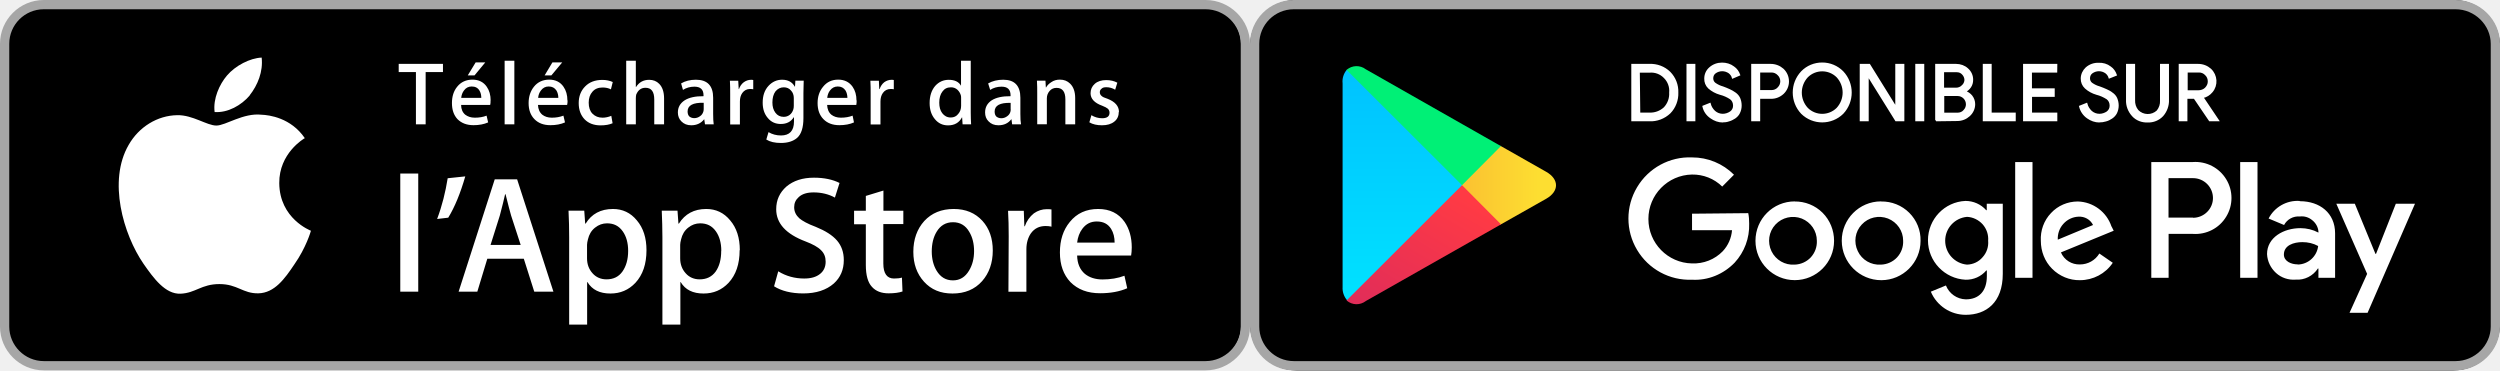
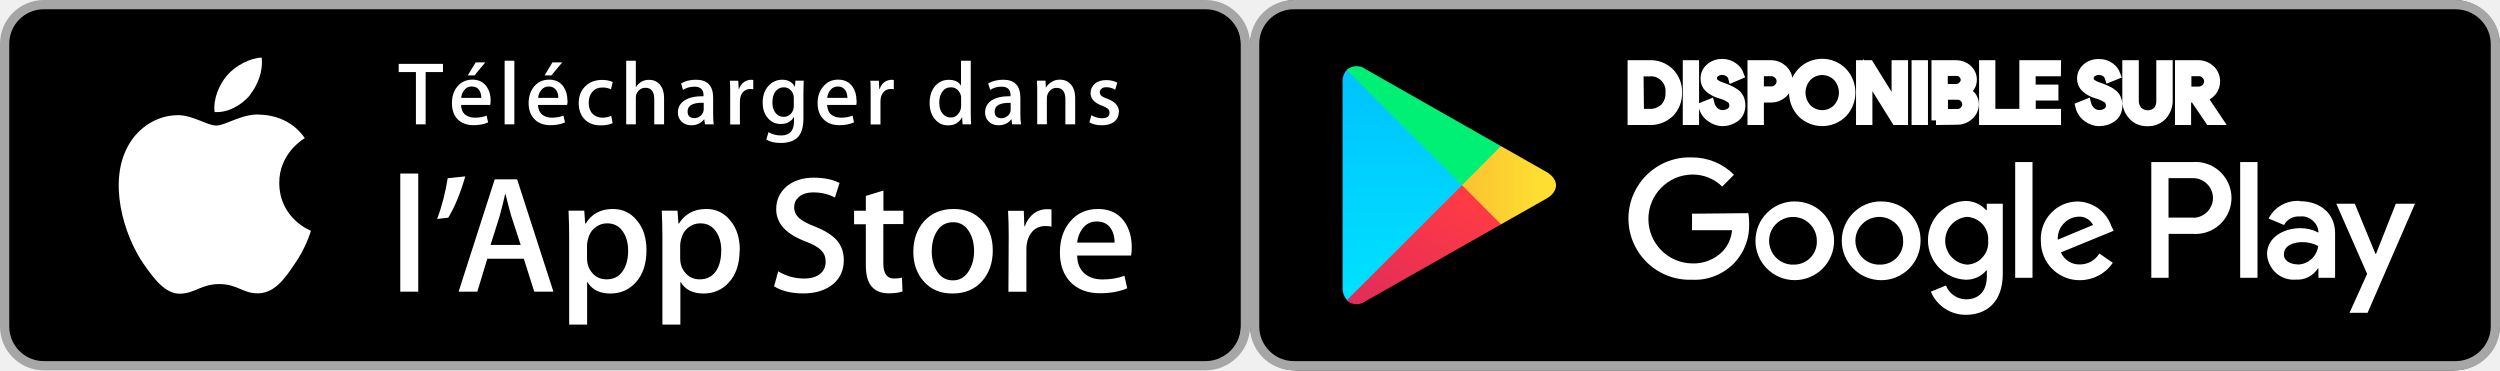
<svg xmlns="http://www.w3.org/2000/svg" width="270" height="40">
  <defs>
    <linearGradient id="a" x1="50%" x2="50%" y1="0%" y2="100%">
      <stop stop-color="#00C3FF" offset="3.938%" />
      <stop stop-color="#00E1FF" offset="97.744%" />
    </linearGradient>
    <linearGradient id="b" x1="80.747%" x2="-156.778%" y1="50%" y2="50%">
      <stop stop-color="#FDDE31" offset="0%" />
      <stop stop-color="#FABC31" offset="40%" />
      <stop stop-color="#F8A431" offset="77%" />
      <stop stop-color="#F79B31" offset="100%" />
    </linearGradient>
    <linearGradient id="c" x1="86.151%" x2="-50.12%" y1="17.813%" y2="194.699%">
      <stop stop-color="#FF3A44" offset="0%" />
      <stop stop-color="#C4206D" offset="100%" />
    </linearGradient>
  </defs>
  <g fill="none">
    <path fill="#000" d="M134.03 35.27c0 2.1-1.7 3.83-3.83 3.83H4.73C2.6 39.1.9 37.38.9 35.27V4.72C.9 2.63 2.6.9 4.72.9H130.2c2.12 0 3.83 1.7 3.83 3.82v30.55z" />
    <path d="M30.16 19.78c-.03-3.22 2.64-4.8 2.76-4.86-1.5-2.2-3.85-2.5-4.68-2.53-1.96-.22-3.87 1.17-4.87 1.17-1.03 0-2.57-1.16-4.23-1.12-2.14.03-4.14 1.27-5.24 3.2-2.27 3.9-.58 9.68 1.6 12.85 1.08 1.55 2.35 3.3 4 3.23 1.63-.07 2.24-1.04 4.2-1.04 1.95 0 2.52 1.03 4.2 1 1.75-.04 2.85-1.57 3.9-3.14 1.25-1.78 1.76-3.53 1.78-3.62-.04-.02-3.4-1.3-3.42-5.16zm-3.2-9.48c.87-1.1 1.47-2.57 1.3-4.08-1.26.05-2.84.87-3.75 1.94-.8.94-1.52 2.5-1.33 3.94 1.42.1 2.88-.72 3.8-1.8zM45.17 31.5h-1.94V18.74h1.94zm5.08-12.45c-.52 1.8-1.13 3.3-1.84 4.46l-1.2.14c.54-1.44.9-2.9 1.14-4.4l1.9-.2zm9.52 12.45H57.7l-1.13-3.56h-3.94l-1.08 3.56h-2.02l3.9-12.13h2.42l3.92 12.13zm-3.54-5.06l-1.03-3.16c-.1-.33-.3-1.1-.6-2.3h-.05c-.12.53-.3 1.3-.57 2.3l-1 3.17h3.25zm13.59.58c0 1.5-.4 2.67-1.2 3.53-.73.77-1.62 1.15-2.7 1.15-1.14 0-1.97-.4-2.48-1.24h-.03v4.6h-1.94v-9.43c0-.93-.02-1.9-.07-2.88h1.7l.1 1.4h.05c.64-1.05 1.63-1.58 2.95-1.58 1.03 0 1.9.4 2.58 1.23.7.82 1.04 1.9 1.04 3.22zm-1.98.07c0-.86-.2-1.56-.58-2.1-.42-.6-.98-.87-1.7-.87-.47 0-.9.15-1.3.47-.4.32-.64.74-.76 1.25-.06.24-.1.44-.1.6v1.46c0 .64.2 1.18.6 1.62.38.43.9.65 1.5.65.75 0 1.32-.28 1.72-.84.4-.57.62-1.3.62-2.24zm12.04-.07c0 1.5-.4 2.67-1.2 3.53-.73.77-1.62 1.15-2.7 1.15-1.14 0-1.97-.4-2.47-1.24h-.03v4.6h-1.94v-9.43c0-.93-.03-1.9-.07-2.88h1.7l.1 1.4h.05c.66-1.05 1.64-1.58 2.96-1.58 1.03 0 1.9.4 2.58 1.23.7.82 1.04 1.9 1.04 3.22zm-1.98.07c0-.86-.2-1.56-.58-2.1-.42-.6-.98-.87-1.7-.87-.47 0-.9.15-1.3.47-.4.32-.64.74-.76 1.25-.06.24-.1.44-.1.6v1.46c0 .64.2 1.18.6 1.62.38.43.9.65 1.5.65.75 0 1.32-.28 1.73-.84.4-.57.6-1.3.6-2.24zm13.23 1.01c0 1.03-.36 1.87-1.08 2.52-.8.7-1.9 1.07-3.3 1.07-1.3 0-2.36-.27-3.15-.77l.45-1.62c.85.53 1.8.78 2.8.78.74 0 1.3-.16 1.72-.5.4-.32.6-.76.6-1.32 0-.5-.15-.9-.5-1.24-.33-.34-.9-.65-1.66-.94-2.12-.8-3.18-1.95-3.18-3.48 0-1 .37-1.8 1.1-2.45.76-.64 1.75-.96 2.98-.96 1.1 0 2.03.2 2.76.57l-.5 1.58c-.67-.37-1.45-.56-2.3-.56-.7 0-1.23.16-1.6.5-.34.3-.5.66-.5 1.1 0 .48.2.87.56 1.2.32.27.9.6 1.77.92 1.03.42 1.8.9 2.3 1.48.48.56.73 1.26.73 2.1zm6.42-3.9H95.4v4.26c0 1.08.4 1.62 1.15 1.62.34 0 .63-.03.86-.1l.06 1.5c-.38.13-.88.2-1.5.2-.78 0-1.38-.23-1.8-.7-.44-.47-.66-1.25-.66-2.36v-4.4h-1.27v-1.46h1.27v-1.6l1.9-.58v2.18h2.15v1.45zm9.67 2.86c0 1.34-.4 2.45-1.15 3.3-.8.9-1.87 1.34-3.2 1.34-1.3 0-2.3-.42-3.08-1.28-.77-.85-1.15-1.92-1.15-3.22 0-1.35.4-2.46 1.18-3.33.8-.86 1.85-1.3 3.18-1.3 1.3 0 2.32.43 3.1 1.28.75.83 1.12 1.9 1.12 3.2zm-2.02.06c0-.8-.17-1.5-.52-2.08-.4-.7-1-1.04-1.75-1.04-.78 0-1.37.35-1.78 1.04-.35.58-.52 1.3-.52 2.12 0 .8.18 1.5.52 2.07.42.7 1 1.05 1.77 1.05.74 0 1.32-.35 1.74-1.06.36-.6.54-1.3.54-2.1zm8.33-2.65c-.2-.04-.4-.06-.6-.06-.7 0-1.22.27-1.6.8-.3.44-.48 1.02-.48 1.7v4.6h-1.94l.03-6c0-1-.02-1.92-.07-2.74h1.7l.06 1.67h.05c.2-.58.53-1.04.98-1.4.43-.3.9-.45 1.4-.45.18 0 .34 0 .5.03v1.87h-.02zm8.7 2.25c0 .35-.03.64-.07.88h-5.83c.02.86.3 1.52.84 1.98.5.4 1.13.6 1.9.6.87 0 1.66-.13 2.37-.4l.3 1.35c-.82.36-1.8.54-2.93.54-1.35 0-2.4-.4-3.2-1.2-.76-.8-1.14-1.87-1.14-3.2s.35-2.43 1.07-3.3c.76-.94 1.78-1.4 3.06-1.4 1.25 0 2.2.46 2.86 1.4.5.74.77 1.65.77 2.75zm-1.85-.5c0-.58-.12-1.08-.38-1.5-.34-.54-.85-.8-1.55-.8-.64 0-1.15.25-1.55.78-.32.42-.5.92-.57 1.5h4.05zM47.84 7.78h-1.87v5.65h-1.05V7.78h-1.86V6.9h4.78zm5.14 3.07c0 .2 0 .35-.04.48H49.8c0 .46.16.82.45 1.06.27.2.6.32 1.03.32.47 0 .9-.07 1.27-.22l.17.73c-.45.2-.98.3-1.58.3-.73 0-1.3-.22-1.73-.65-.4-.43-.6-1-.6-1.74 0-.7.18-1.3.57-1.77.4-.5.96-.76 1.65-.76.68 0 1.2.27 1.54.77.28.4.42.9.42 1.48zm-1-.27c0-.3-.06-.58-.2-.8-.18-.3-.46-.44-.84-.44-.34 0-.62.14-.83.43-.17.22-.27.5-.3.8h2.18zm.43-3.84l-1.16 1.4h-.73l.85-1.4h1.06zm3.14 6.69H54.5V6.56h1.05zm5.75-2.58c0 .2-.02.35-.05.48H58.1c.02.46.18.82.47 1.06.26.2.6.32 1.02.32.46 0 .88-.07 1.26-.22l.17.73c-.45.2-.97.3-1.58.3-.73 0-1.3-.22-1.72-.65-.42-.43-.63-1-.63-1.74 0-.7.2-1.3.58-1.77.4-.5.96-.76 1.65-.76.68 0 1.2.27 1.54.77.28.4.42.9.42 1.48zm-1-.27c0-.3-.07-.58-.2-.8-.2-.3-.47-.44-.84-.44-.35 0-.62.14-.84.43-.17.22-.28.5-.3.8h2.17zm.42-3.84l-1.17 1.4h-.73l.84-1.4h1.06zm5.46 2.11l-.2.8c-.27-.14-.57-.2-.9-.2-.47 0-.84.15-1.1.46-.27.3-.4.7-.4 1.18 0 .5.13.9.4 1.18.3.3.65.44 1.1.44.3 0 .63-.07.94-.2l.14.8c-.34.15-.77.23-1.3.23-.72 0-1.3-.22-1.72-.65-.42-.44-.64-1.02-.64-1.76 0-.72.23-1.33.7-1.8.45-.46 1.07-.7 1.85-.7.44 0 .8.08 1.13.23zm5.52 4.58h-1.04v-2.68c0-.84-.3-1.27-.95-1.27-.47 0-.8.25-1 .74-.02.1-.04.23-.04.38v2.83h-1.04V6.56h1.04V9.4h.02c.33-.52.8-.78 1.42-.78.43 0 .8.14 1.08.43.35.35.53.88.53 1.58v2.8zm5.38 0h-.94l-.08-.54h-.02c-.33.42-.8.64-1.38.64-.45 0-.8-.14-1.08-.43-.24-.24-.37-.57-.37-.95 0-.57.25-1 .74-1.32.48-.3 1.16-.45 2.03-.44v-.1c0-.62-.33-.93-.98-.93-.47 0-.88.12-1.24.35l-.2-.7c.43-.26.97-.4 1.6-.4 1.24 0 1.86.65 1.86 1.95v1.74c0 .48.02.86.06 1.13zM76 11.8v-.7c-1.16-.03-1.74.28-1.74.94 0 .24.07.43.2.55.14.1.3.17.52.17.22 0 .44-.07.64-.22.2-.14.3-.33.36-.55 0-.05.02-.12.02-.2zm5.34-2.16c-.1-.02-.2-.03-.33-.03-.35 0-.64.15-.84.43-.18.25-.26.56-.26.93v2.47h-1.05V10.2c0-.54 0-1.03-.03-1.48h.9l.05.9h.03c.1-.3.28-.56.52-.74.24-.17.5-.26.76-.26.1 0 .2 0 .26.02v1zm5.46-.92c0 .38-.03.83-.03 1.34v2.7c0 1-.22 1.72-.68 2.13-.42.36-1 .55-1.75.55-.66 0-1.18-.12-1.58-.37l.24-.8c.4.24.85.36 1.35.36.92 0 1.4-.5 1.4-1.5v-.46h-.03c-.3.48-.76.72-1.4.72-.56 0-1.03-.2-1.4-.65-.37-.43-.55-.98-.55-1.65 0-.75.2-1.36.64-1.83.4-.43.9-.65 1.45-.65.65 0 1.1.25 1.38.75h.02l.04-.65h.9zm-1.07 2.7v-.84c0-.3-.1-.6-.3-.8-.2-.24-.46-.35-.78-.35-.36 0-.66.15-.9.44-.22.3-.33.7-.33 1.2 0 .45.1.8.32 1.1.22.3.52.45.9.45.24 0 .45-.07.63-.2.2-.15.32-.34.4-.58.04-.1.06-.26.06-.42zm6.79-.57c0 .2-.02.35-.04.48h-3.15c.02.46.17.82.46 1.06.26.2.6.32 1.02.32.46 0 .9-.07 1.27-.22l.15.73c-.44.2-.97.3-1.58.3-.73 0-1.3-.22-1.72-.65-.42-.43-.63-1-.63-1.74 0-.7.2-1.3.6-1.77.4-.5.94-.76 1.63-.76.68 0 1.2.27 1.55.77.28.4.42.9.42 1.48zm-1-.27c0-.3-.07-.58-.2-.8-.2-.3-.47-.44-.84-.44-.34 0-.62.14-.84.43-.17.22-.27.5-.3.8h2.18zm5.01-.94c-.1-.02-.2-.03-.33-.03-.37 0-.65.15-.85.43-.18.25-.26.56-.26.93v2.47h-1.06V10.2c0-.54 0-1.03-.03-1.48h.92l.04.9H95c.1-.3.27-.56.5-.74.24-.17.5-.26.77-.26.1 0 .18 0 .26.02v1zm8.37 3.79h-.94l-.05-.75h-.02c-.3.57-.8.86-1.5.86-.58 0-1.05-.22-1.42-.67-.38-.45-.57-1.02-.57-1.74 0-.76.2-1.38.6-1.85.4-.44.88-.66 1.46-.66.63 0 1.08.2 1.33.64v-2.7h1.05v5.6c0 .46.02.88.04 1.27zm-1.1-1.98v-.8c0-.13 0-.24-.02-.32-.06-.25-.2-.47-.38-.64a.999.999 0 0 0-.7-.26c-.4 0-.7.15-.92.46-.23.3-.34.7-.34 1.2 0 .46.1.84.32 1.13.23.3.53.47.92.47.34 0 .62-.13.82-.4.2-.23.3-.52.3-.86zm6.45 1.98h-.94l-.07-.54h-.03c-.32.42-.78.64-1.38.64-.44 0-.8-.14-1.07-.43-.25-.24-.37-.57-.37-.95 0-.57.24-1 .72-1.32.48-.3 1.16-.45 2.03-.44v-.1c0-.62-.32-.93-.97-.93-.47 0-.88.12-1.23.35l-.22-.7c.45-.26 1-.4 1.63-.4 1.23 0 1.85.65 1.85 1.95v1.74c0 .48.02.86.07 1.13zm-1.1-1.62v-.7c-1.15-.03-1.73.28-1.73.94 0 .24.07.43.2.55.14.1.3.17.52.17.23 0 .44-.07.64-.22.2-.14.32-.33.36-.55 0-.05.02-.12.02-.2zm6.95 1.62h-1.04v-2.7c0-.83-.32-1.24-.95-1.24-.3 0-.55.1-.75.33-.2.23-.3.5-.3.8v2.8h-1.04v-3.36c0-.42 0-.87-.03-1.35h.92l.04.73h.03c.12-.22.3-.4.55-.56.28-.2.6-.28.94-.28.45 0 .8.14 1.1.43.36.35.55.87.55 1.56v2.83zm4.73-1.35c0 .44-.16.8-.48 1.05-.33.27-.77.4-1.34.4-.53 0-1-.1-1.36-.32l.22-.77c.36.22.75.33 1.16.33.53 0 .8-.2.8-.6 0-.16-.06-.3-.17-.42-.12-.1-.33-.22-.62-.33-.84-.3-1.26-.76-1.26-1.35 0-.4.15-.75.46-1.02.3-.27.72-.4 1.23-.4.47 0 .87.1 1.2.28l-.23.76c-.3-.18-.62-.27-.96-.27-.22 0-.4.04-.5.15-.14.1-.2.23-.2.4 0 .15.07.3.2.4.1.1.32.2.64.3.82.32 1.23.8 1.23 1.43z" fill="#fff" />
    <path fill="#A6A6A6" d="M130.2 39c2.07 0 3.8-1.7 3.8-3.73V4.73C134 2.7 132.27 1 130.2 1H4.73A3.73 3.73 0 0 0 1 4.73v30.54C1 37.32 2.68 39 4.73 39H130.2zm0 1H4.73C2.13 40 0 37.87 0 35.27V4.73C0 2.13 2.12 0 4.73 0H130.2c2.6 0 4.8 2.12 4.8 4.73v30.54c0 2.6-2.2 4.73-4.8 4.73z" />
    <g>
      <g transform="translate(135)">
        <rect width="135" height="40" fill="#000" rx="5" />
        <path fill="#fff" d="M68.14 21.75c-2.34 0-4.24 1.92-4.23 4.26a4.27 4.27 0 0 0 4.27 4.25c2.34 0 4.24-1.9 4.24-4.25.03-1.14-.42-2.23-1.22-3.03-.8-.8-1.9-1.24-3.04-1.22zm0 6.83c-1.06.07-2.05-.5-2.5-1.46-.46-.96-.3-2.1.43-2.87.72-.78 1.84-1.03 2.83-.65 1 .4 1.64 1.34 1.64 2.4.03.66-.2 1.3-.66 1.8-.45.48-1.08.76-1.74.78zm-9.3-6.83c-2.36 0-4.25 1.9-4.25 4.26a4.244 4.244 0 1 0 8.49 0c0-1.14-.44-2.23-1.24-3.03-.8-.8-1.9-1.24-3.04-1.22zm0 6.83c-1.07.08-2.06-.5-2.52-1.45-.46-.96-.3-2.1.43-2.88a2.6 2.6 0 0 1 2.83-.65c1 .4 1.64 1.34 1.64 2.4.03.66-.2 1.3-.66 1.8-.45.48-1.08.76-1.74.78zm-11.1-5.52v1.8h4.32c-.07.85-.42 1.65-1 2.27-.87.9-2.08 1.37-3.33 1.32a4.801 4.801 0 0 1 0-9.6c1.22-.02 2.4.44 3.27 1.3l1.27-1.28A6.36 6.36 0 0 0 47.74 17c-2.42-.1-4.7 1.14-5.94 3.23a6.589 6.589 0 0 0 0 6.75 6.592 6.592 0 0 0 5.94 3.23c1.73.1 3.4-.6 4.6-1.84a5.933 5.933 0 0 0 1.57-4.22c0-.38-.02-.76-.1-1.13l-6.06.06zm45.3 1.4a3.947 3.947 0 0 0-3.63-2.7c-1.1 0-2.15.44-2.9 1.25-.77.8-1.16 1.9-1.1 3 0 1.13.42 2.22 1.22 3.02.8.8 1.88 1.25 3 1.23 1.43 0 2.76-.7 3.55-1.88l-1.45-1c-.44.73-1.23 1.18-2.1 1.18-.88.03-1.7-.48-2.05-1.3l5.7-2.34-.22-.44zm-5.8 1.42c-.03-.62.18-1.24.6-1.7.42-.47 1-.75 1.63-.78.66-.04 1.28.3 1.58.9l-3.8 1.58zM82.65 30h1.86V17.5h-1.87V30zm-3.07-7.3h-.07c-.57-.64-1.38-1-2.24-1-2.27.1-4.05 1.98-4.05 4.25 0 2.28 1.8 4.15 4.06 4.26.86.02 1.68-.34 2.24-1h.06v.62c0 1.63-.87 2.5-2.27 2.5a2.37 2.37 0 0 1-2.15-1.5l-1.63.67A4.08 4.08 0 0 0 77.3 34c2.18 0 4-1.3 4-4.43V22h-1.73v.7zm-2.14 5.88c-1.34-.12-2.36-1.24-2.36-2.58s1.02-2.46 2.36-2.58c.65.03 1.25.33 1.68.8.44.5.65 1.13.6 1.78.06.65-.16 1.3-.6 1.78-.42.5-1.03.78-1.68.8zM101.8 17.5h-4.46V30h1.87v-4.74h2.62c1.45.1 2.84-.6 3.6-1.86.76-1.24.76-2.8 0-4.04a3.894 3.894 0 0 0-3.6-1.86zm0 6h-2.6v-4.26h2.65c1.18 0 2.15.96 2.15 2.15 0 1.17-.97 2.13-2.15 2.13l-.04-.03zm11.54-1.8c-1.4-.08-2.7.67-3.33 1.9l1.67.7c.33-.62 1-.98 1.7-.92.48-.06.96.08 1.34.4.38.3.62.73.67 1.2v.14c-.6-.32-1.27-.48-1.95-.48-1.8 0-3.6 1-3.6 2.8.04.8.4 1.52.97 2.04s1.34.78 2.12.72c.96.07 1.88-.4 2.4-1.2h.06v1h1.8v-4.8c0-2.2-1.66-3.47-3.8-3.47l-.04-.03zm-.23 6.85c-.6 0-1.45-.3-1.45-1.06 0-1 1.06-1.34 2-1.34.6 0 1.18.13 1.7.42a2.262 2.262 0 0 1-2.2 2l-.04-.03zM123.75 22l-2.14 5.42h-.06L119.32 22h-2l3.33 7.58-1.9 4.2h1.95L125.82 22h-2.08zm-16.8 8h1.86V17.5h-1.87V30z" />
        <path fill="url(#a)" d="M10.44 7.55c-.33.4-.5.93-.44 1.45v22c-.03.5.13 1 .46 1.4l.07.07L22.9 20.15v-.3L10.5 7.5l-.06.07z" />
        <path fill="url(#b)" d="M27 24.27l-4.13-4.13v-.3l4.13-4.1.1.04 4.9 2.78c1.4.8 1.4 2.1 0 2.9l-4.9 2.77-.1.04z" />
        <path fill="url(#c)" d="M27.1 24.22L22.9 20 10.43 32.45c.6.52 1.46.54 2.08.06l14.6-8.28" />
        <path fill="#00F076" d="M27.1 15.78l-14.6-8.3a1.63 1.63 0 0 0-2.07.07L22.9 20l4.2-4.22z" />
-         <path fill="#fff" stroke="#fff" stroke-width=".2" d="M41.28 13V7h1.84c.82-.04 1.62.26 2.2.83.57.58.87 1.36.84 2.17.03.8-.27 1.6-.83 2.17-.6.57-1.4.87-2.2.83h-1.85zm.77-.74h1.06c.62.03 1.2-.18 1.66-.6.42-.45.64-1.05.6-1.66.06-.6-.16-1.22-.6-1.65a2 2 0 0 0-1.64-.6H42l.05 4.5zm5.19.74V7H48v6zm3.83.13c-.46 0-.9-.16-1.28-.43-.42-.28-.72-.7-.83-1.2l.7-.28c.08.32.26.6.5.83.25.22.56.34.9.34.3 0 .6-.1.85-.27.23-.16.37-.43.36-.72 0-.3-.12-.58-.36-.76-.35-.23-.73-.4-1.13-.5-.46-.13-.87-.35-1.22-.66a1.29 1.29 0 0 1-.4-1c0-.43.18-.84.5-1.12.36-.33.83-.5 1.32-.5.44 0 .88.12 1.24.4.3.2.5.5.62.82l-.7.3c-.06-.22-.2-.4-.37-.54-.47-.33-1.08-.33-1.54 0-.2.14-.3.38-.3.62 0 .23.1.44.28.57.26.18.55.32.85.4.24.1.5.18.73.3.2.1.4.2.6.35.2.14.36.33.46.55.1.24.15.5.15.77s-.06.54-.18.78c-.1.22-.28.4-.48.54-.2.13-.42.24-.65.3-.22.08-.45.1-.68.1zM55 13h-.77V7h2c.5 0 .96.18 1.32.5.36.34.56.8.56 1.3 0 .48-.2.94-.55 1.27-.36.33-.83.52-1.32.5H55V13zm0-3.17h1.3c.3 0 .57-.1.77-.33.2-.2.3-.45.3-.72 0-.27-.1-.53-.3-.72a1 1 0 0 0-.78-.33H55v2.1zm9 2.39a3.139 3.139 0 0 1-4.4 0 3.24 3.24 0 0 1 0-4.45c.58-.6 1.37-.92 2.2-.92.83 0 1.62.33 2.2.92a3.24 3.24 0 0 1 0 4.45zm-3.83-.5c.9.9 2.36.9 3.26 0 .9-.98.9-2.46 0-3.44-.9-.9-2.36-.9-3.26 0-.9.98-.9 2.46 0 3.44zM65.95 13V7h.94l2.9 4.67V7h.78v6h-.8l-3.05-4.9V13zm6 0V7h.77v6zm2.15 0V7h2.16c.45 0 .9.16 1.22.46.34.3.53.72.52 1.17 0 .27-.07.53-.22.75-.15.22-.35.4-.6.5.3.1.55.27.74.5.2.26.3.56.3.87 0 .47-.2.9-.55 1.22-.35.32-.8.5-1.28.5l-2.3.03zm.76-3.43h1.4c.26 0 .52-.1.7-.3.18-.15.28-.38.3-.62 0-.24-.1-.48-.26-.65-.17-.2-.4-.3-.67-.3h-1.47v1.87zm0 2.7h1.55c.28 0 .55-.1.73-.32a.97.97 0 0 0 .28-.68c0-.55-.44-1-1-1h-1.54v2zm4.38.73V7H80v5.26h2.6V13zm7.84-5.26h-2.73v1.9h2.46v.72h-2.45v1.9h2.73V13h-3.5V7h3.5zm4.66 5.39c-.46 0-.9-.16-1.28-.43-.4-.28-.7-.7-.82-1.2l.7-.28c.08.32.26.6.5.83.25.22.56.34.9.34.3 0 .6-.1.85-.27a.86.86 0 0 0 .35-.72c0-.3-.12-.58-.36-.76-.36-.23-.74-.4-1.14-.5-.45-.13-.86-.35-1.2-.66-.28-.26-.43-.62-.42-1 0-.43.2-.84.5-1.12.37-.33.85-.5 1.34-.48.44-.02.88.1 1.24.38.3.2.5.5.62.83l-.7.28c-.06-.2-.2-.4-.37-.53-.46-.33-1.07-.33-1.53 0-.2.14-.3.38-.3.62 0 .23.1.44.28.57.26.18.55.32.85.4.25.1.5.18.74.3.22.1.42.2.6.35.2.13.37.32.47.54.1.24.16.5.16.77 0 .28-.06.55-.18.8-.1.2-.28.4-.48.53-.2.13-.4.24-.64.3-.22.07-.46.1-.7.1zm5.2 0c-.6.02-1.2-.2-1.6-.65-.43-.47-.66-1.08-.63-1.7V7h.78v3.8c-.02.42.1.82.37 1.15.58.6 1.54.62 2.15.05.26-.33.4-.73.37-1.15V7h.77v3.77c.03.63-.2 1.24-.6 1.7-.42.45-1 .68-1.6.66zm3.46-.13V7h2c.5 0 .96.18 1.32.5.68.64.75 1.7.15 2.4-.25.3-.6.53-1 .6l1.68 2.5h-.9L102 10.57h-.86V13h-.74zm.77-3.15h1.24c.3 0 .6-.1.8-.3.2-.2.34-.47.33-.76 0-.28-.1-.54-.3-.73a.98.98 0 0 0-.77-.33h-1.3v2.1z" />
+         <path fill="#fff" stroke="#fff" strokeWidth=".2" d="M41.28 13V7h1.84c.82-.04 1.62.26 2.2.83.57.58.87 1.36.84 2.17.03.8-.27 1.6-.83 2.17-.6.57-1.4.87-2.2.83h-1.85zm.77-.74h1.06c.62.03 1.2-.18 1.66-.6.42-.45.64-1.05.6-1.66.06-.6-.16-1.22-.6-1.65a2 2 0 0 0-1.64-.6H42l.05 4.5zm5.19.74V7H48v6zm3.83.13c-.46 0-.9-.16-1.28-.43-.42-.28-.72-.7-.83-1.2l.7-.28c.08.32.26.6.5.83.25.22.56.34.9.34.3 0 .6-.1.85-.27.23-.16.37-.43.36-.72 0-.3-.12-.58-.36-.76-.35-.23-.73-.4-1.13-.5-.46-.13-.87-.35-1.22-.66a1.29 1.29 0 0 1-.4-1c0-.43.18-.84.5-1.12.36-.33.83-.5 1.32-.5.44 0 .88.12 1.24.4.3.2.5.5.62.82l-.7.3c-.06-.22-.2-.4-.37-.54-.47-.33-1.08-.33-1.54 0-.2.14-.3.38-.3.62 0 .23.1.44.28.57.26.18.55.32.85.4.24.1.5.18.73.3.2.1.4.2.6.35.2.14.36.33.46.55.1.24.15.5.15.77s-.06.54-.18.78c-.1.22-.28.4-.48.54-.2.13-.42.24-.65.3-.22.08-.45.1-.68.1zM55 13h-.77V7h2c.5 0 .96.18 1.32.5.36.34.56.8.56 1.3 0 .48-.2.94-.55 1.27-.36.33-.83.52-1.32.5H55V13zm0-3.17h1.3c.3 0 .57-.1.77-.33.2-.2.3-.45.3-.72 0-.27-.1-.53-.3-.72a1 1 0 0 0-.78-.33H55v2.1zm9 2.39a3.139 3.139 0 0 1-4.4 0 3.24 3.24 0 0 1 0-4.45c.58-.6 1.37-.92 2.2-.92.83 0 1.62.33 2.2.92a3.24 3.24 0 0 1 0 4.45zm-3.83-.5c.9.9 2.36.9 3.26 0 .9-.98.9-2.46 0-3.44-.9-.9-2.36-.9-3.26 0-.9.98-.9 2.46 0 3.44zM65.95 13V7h.94l2.9 4.67V7h.78v6h-.8l-3.05-4.9V13zm6 0V7h.77v6zm2.15 0V7h2.16c.45 0 .9.16 1.22.46.34.3.53.72.52 1.17 0 .27-.07.53-.22.75-.15.22-.35.4-.6.5.3.1.55.27.74.5.2.26.3.56.3.87 0 .47-.2.9-.55 1.22-.35.32-.8.5-1.28.5l-2.3.03zm.76-3.43h1.4c.26 0 .52-.1.7-.3.18-.15.28-.38.3-.62 0-.24-.1-.48-.26-.65-.17-.2-.4-.3-.67-.3h-1.47v1.87zm0 2.7h1.55c.28 0 .55-.1.73-.32a.97.97 0 0 0 .28-.68c0-.55-.44-1-1-1h-1.54v2zm4.38.73V7H80v5.26h2.6V13zm7.84-5.26h-2.73v1.9h2.46v.72h-2.45v1.9h2.73V13h-3.5V7h3.5zm4.66 5.39c-.46 0-.9-.16-1.28-.43-.4-.28-.7-.7-.82-1.2l.7-.28c.08.32.26.6.5.83.25.22.56.34.9.34.3 0 .6-.1.85-.27a.86.86 0 0 0 .35-.72c0-.3-.12-.58-.36-.76-.36-.23-.74-.4-1.14-.5-.45-.13-.86-.35-1.2-.66-.28-.26-.43-.62-.42-1 0-.43.2-.84.5-1.12.37-.33.85-.5 1.34-.48.44-.02.88.1 1.24.38.3.2.5.5.62.83l-.7.28c-.06-.2-.2-.4-.37-.53-.46-.33-1.07-.33-1.53 0-.2.14-.3.38-.3.62 0 .23.1.44.28.57.26.18.55.32.85.4.25.1.5.18.74.3.22.1.42.2.6.35.2.13.37.32.47.54.1.24.16.5.16.77 0 .28-.06.55-.18.8-.1.2-.28.4-.48.53-.2.13-.4.24-.64.3-.22.07-.46.1-.7.1zm5.2 0c-.6.02-1.2-.2-1.6-.65-.43-.47-.66-1.08-.63-1.7V7h.78v3.8c-.02.42.1.82.37 1.15.58.6 1.54.62 2.15.05.26-.33.4-.73.37-1.15V7h.77v3.77c.03.63-.2 1.24-.6 1.7-.42.45-1 .68-1.6.66zm3.46-.13V7h2c.5 0 .96.18 1.32.5.68.64.75 1.7.15 2.4-.25.3-.6.53-1 .6l1.68 2.5h-.9L102 10.57h-.86V13h-.74zm.77-3.15h1.24c.3 0 .6-.1.8-.3.2-.2.34-.47.33-.76 0-.28-.1-.54-.3-.73a.98.98 0 0 0-.77-.33h-1.3v2.1z" />
      </g>
    </g>
    <path fill="#A6A6A6" d="M265.2 39c2.07 0 3.8-1.7 3.8-3.73V4.73C269 2.7 267.27 1 265.2 1H139.73A3.73 3.73 0 0 0 136 4.73v30.54c0 2.05 1.68 3.73 3.73 3.73H265.2zm0 1H139.73c-2.6 0-4.73-2.13-4.73-4.73V4.73c0-2.6 2.12-4.73 4.73-4.73H265.2c2.6 0 4.8 2.12 4.8 4.73v30.54c0 2.6-2.2 4.73-4.8 4.73z" />
  </g>
</svg>
